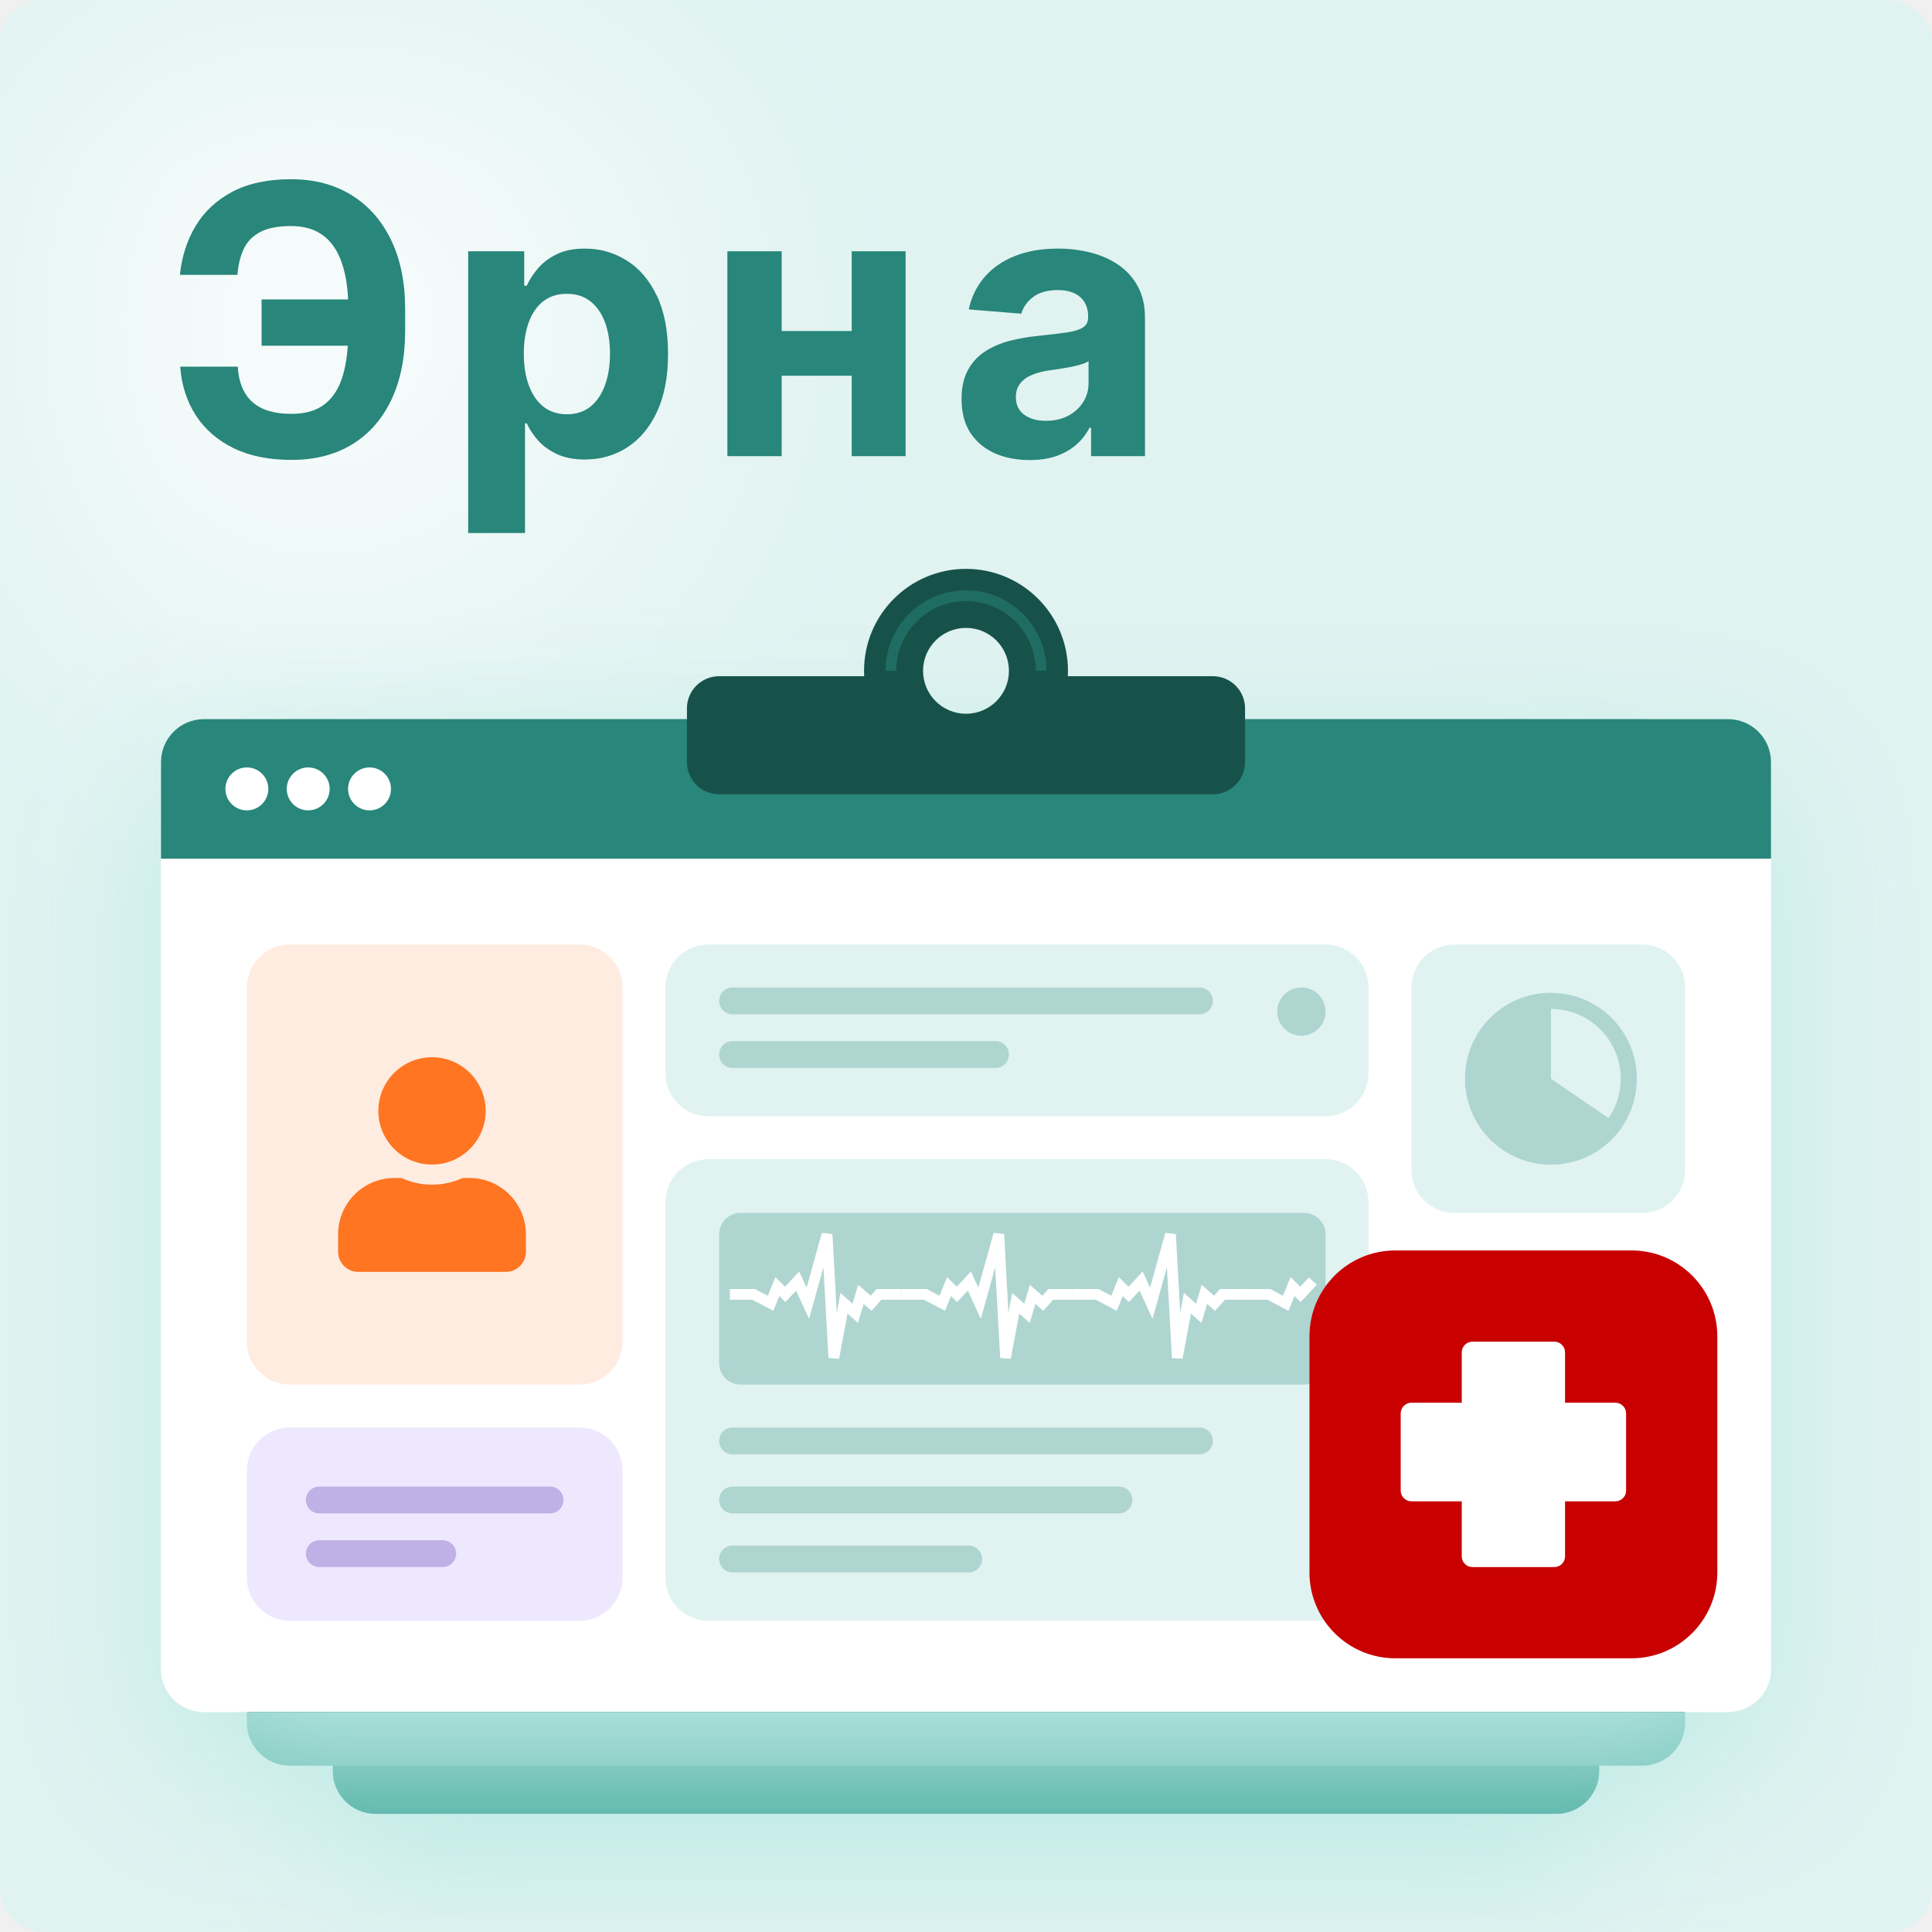
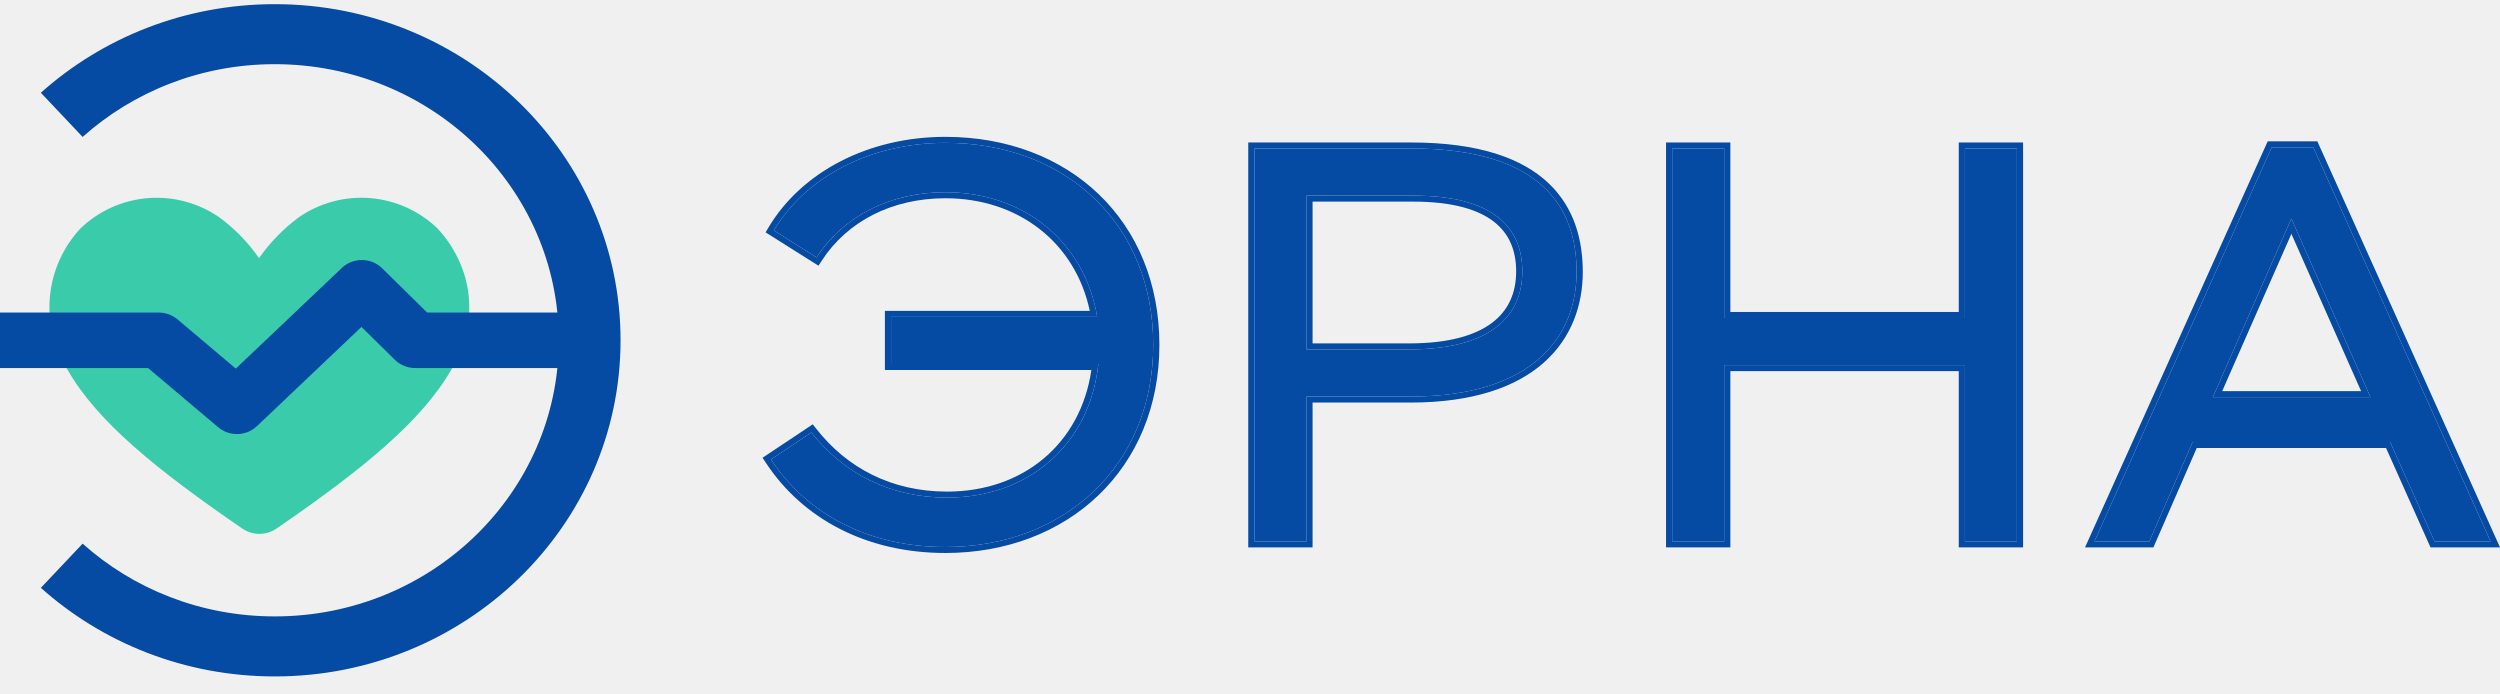
- <svg xmlns="http://www.w3.org/2000/svg" width="360" height="360" viewBox="0 0 360 360" fill="none">
-   <g clip-path="url(#clip0_4155_4168)">
-     <rect width="360" height="360" rx="8" fill="#E0F3F1" />
-     <g filter="url(#filter0_f_4155_4168)">
-       <circle cx="60" cy="60" r="60" fill="white" fill-opacity="0.8" />
-     </g>
-     <g filter="url(#filter1_d_4155_4168)">
-       <rect x="62" y="143" width="236" height="195" rx="8" fill="#42A89B" />
-     </g>
-     <rect x="46" y="134" width="268" height="195" rx="8" fill="#62B9AE" />
-     <g filter="url(#filter2_d_4155_4168)">
-       <rect x="30" y="134" width="300" height="185" rx="8" fill="white" />
-     </g>
-     <path d="M30 142C30 137.582 33.582 134 38 134H322C326.418 134 330 137.582 330 142V160H30V142Z" fill="#28867A" />
-     <circle cx="46" cy="147" r="4" fill="white" />
-     <circle cx="57.428" cy="147" r="4" fill="white" />
-     <circle cx="68.857" cy="147" r="4" fill="white" />
-     <path fill-rule="evenodd" clip-rule="evenodd" d="M199 125C199 125.335 198.991 125.669 198.974 126H226C229.314 126 232 128.686 232 132V142C232 145.314 229.314 148 226 148H134C130.686 148 128 145.314 128 142V132C128 128.686 130.686 126 134 126H161.026C161.009 125.669 161 125.335 161 125C161 114.507 169.507 106 180 106C190.493 106 199 114.507 199 125ZM180 133C184.418 133 188 129.418 188 125C188 120.582 184.418 117 180 117C175.582 117 172 120.582 172 125C172 129.418 175.582 133 180 133Z" fill="#17524A" />
-     <path d="M194 125C194 117.268 187.732 111 180 111C172.268 111 166 117.268 166 125" stroke="#28867A" stroke-opacity="0.5" stroke-width="2" />
-     <rect x="46" y="176" width="70" height="82" rx="8" fill="#FFECE0" />
-     <rect x="263" y="176" width="51" height="50" rx="8" fill="#E0F3F1" />
-     <rect x="124" y="176" width="131" height="32" rx="8" fill="#E0F3F1" />
-     <rect x="124" y="216" width="131" height="86" rx="8" fill="#E0F3F1" />
-     <rect x="46" y="266" width="70" height="36" rx="8" fill="#EEE8FF" />
-     <rect x="57" y="277" width="48" height="5" rx="2.5" fill="#BFB1E5" />
-     <rect x="134" y="184" width="92" height="5" rx="2.5" fill="#AFD5D1" />
-     <rect x="134" y="266" width="92" height="5" rx="2.5" fill="#AFD5D1" />
-     <rect x="57" y="287" width="28" height="5" rx="2.5" fill="#BFB1E5" />
-     <rect x="134" y="194" width="54" height="5" rx="2.5" fill="#AFD5D1" />
-     <rect x="134" y="277" width="77" height="5" rx="2.5" fill="#AFD5D1" />
-     <rect x="134" y="288" width="49" height="5" rx="2.5" fill="#AFD5D1" />
-     <rect x="135.5" y="227.5" width="110" height="29" rx="2.5" fill="#AFD5D1" stroke="#AFD5D1" stroke-width="3" />
-     <path d="M136 241.189H140.421L143.579 242.847L144.842 239.739L146.316 241.189L148.632 238.703L150.526 242.847L154.105 230L155.368 253L157.263 242.847L159.368 244.712L160.421 241.189L162.316 242.847L163.789 241.189H168" stroke="white" stroke-width="2" />
-     <path d="M168 241.189H172.421L175.579 242.847L176.842 239.739L178.316 241.189L180.632 238.703L182.526 242.847L186.105 230L187.368 253L189.263 242.847L191.368 244.712L192.421 241.189L194.316 242.847L195.789 241.189H200" stroke="white" stroke-width="2" />
-     <path d="M200 241.189H204.421L207.579 242.847L208.842 239.739L210.316 241.189L212.632 238.703L214.526 242.847L218.105 230L219.368 253L221.263 242.847L223.368 244.712L224.421 241.189L226.316 242.847L227.789 241.189H232" stroke="white" stroke-width="2" />
-     <path d="M232 241.19H236.421L239.579 242.847L240.842 239.739L242.316 241.19L244.632 238.703" stroke="white" stroke-width="2" />
-     <path d="M80.5 217C86.023 217 90.5 212.523 90.5 207C90.5 201.477 86.023 197 80.5 197C74.977 197 70.5 201.477 70.5 207C70.5 212.523 74.977 217 80.5 217ZM87.5 219.5H86.195C84.461 220.297 82.531 220.75 80.5 220.75C78.469 220.75 76.547 220.297 74.805 219.5H73.5C67.703 219.5 63 224.203 63 230V233.25C63 235.32 64.68 237 66.75 237H94.25C96.32 237 98 235.32 98 233.25V230C98 224.203 93.297 219.5 87.5 219.5Z" fill="#FF7522" />
-     <circle cx="242.5" cy="188.5" r="4.5" fill="#AFD5D1" />
-     <mask id="path-31-inside-1_4155_4168" fill="white">
-       <path d="M289 185C286.244 185 283.534 185.712 281.134 187.067C278.733 188.422 276.724 190.375 275.3 192.735C273.876 195.095 273.086 197.783 273.007 200.538C272.927 203.293 273.561 206.023 274.846 208.461C276.131 210.899 278.025 212.964 280.343 214.456C282.661 215.947 285.325 216.814 288.077 216.973C290.829 217.132 293.575 216.578 296.049 215.363C298.524 214.149 300.642 212.316 302.2 210.042L289 201L289 185Z" />
-     </mask>
-     <path d="M289 185C286.244 185 283.534 185.712 281.134 187.067C278.733 188.422 276.724 190.375 275.3 192.735C273.876 195.095 273.086 197.783 273.007 200.538C272.927 203.293 273.561 206.023 274.846 208.461C276.131 210.899 278.025 212.964 280.343 214.456C282.661 215.947 285.325 216.814 288.077 216.973C290.829 217.132 293.575 216.578 296.049 215.363C298.524 214.149 300.642 212.316 302.2 210.042L289 201L289 185Z" fill="#AFD5D1" stroke="#AFD5D1" stroke-width="6" mask="url(#path-31-inside-1_4155_4168)" />
-     <circle cx="289" cy="201" r="14.5" transform="rotate(-90 289 201)" stroke="#AFD5D1" stroke-width="3" />
-     <rect x="244" y="233" width="76" height="76" rx="16" fill="#C80000" />
-     <path fill-rule="evenodd" clip-rule="evenodd" d="M274.375 250C273.27 250 272.375 250.895 272.375 252V261.375H263C261.895 261.375 261 262.271 261 263.375V277.75C261 278.855 261.895 279.75 263 279.75H272.375V290C272.375 291.105 273.27 292 274.375 292H289.625C290.73 292 291.625 291.105 291.625 290V279.75H301C302.105 279.75 303 278.855 303 277.75V263.375C303 262.271 302.105 261.375 301 261.375H291.625V252C291.625 250.895 290.73 250 289.625 250H274.375Z" fill="white" />
-     <path d="M70.692 55.792V64.418H48.743V55.792H70.692ZM33.58 68.32H44.293C44.476 71.237 45.387 73.433 47.028 74.908C48.668 76.383 51.096 77.12 54.311 77.12C56.929 77.12 59.009 76.507 60.55 75.281C62.092 74.054 63.202 72.289 63.881 69.986C64.561 67.666 64.901 64.89 64.901 61.658V57.532C64.901 54.201 64.511 51.392 63.732 49.105C62.97 46.802 61.802 45.062 60.227 43.885C58.669 42.708 56.673 42.12 54.236 42.12C51.834 42.12 49.928 42.485 48.519 43.214C47.111 43.943 46.083 44.987 45.437 46.346C44.791 47.688 44.393 49.312 44.244 51.218H33.53C33.861 47.87 34.822 44.854 36.413 42.17C38.021 39.468 40.3 37.331 43.249 35.756C46.216 34.182 49.878 33.395 54.236 33.395C58.562 33.395 62.315 34.381 65.497 36.353C68.679 38.325 71.14 41.117 72.88 44.73C74.62 48.343 75.49 52.618 75.49 57.557V61.683C75.49 66.622 74.637 70.889 72.93 74.485C71.239 78.065 68.812 80.832 65.646 82.788C62.481 84.727 58.703 85.696 54.311 85.696C50.118 85.696 46.522 84.967 43.523 83.508C40.523 82.034 38.178 79.995 36.488 77.394C34.798 74.775 33.828 71.751 33.58 68.32ZM87.24 99.318V46.818H97.68V53.231H98.152C98.616 52.204 99.287 51.16 100.166 50.099C101.061 49.022 102.221 48.127 103.646 47.415C105.088 46.686 106.877 46.321 109.015 46.321C111.799 46.321 114.368 47.05 116.721 48.508C119.074 49.95 120.955 52.13 122.364 55.046C123.772 57.946 124.477 61.584 124.477 65.959C124.477 70.218 123.789 73.814 122.414 76.747C121.055 79.664 119.199 81.876 116.845 83.384C114.509 84.876 111.89 85.621 108.99 85.621C106.935 85.621 105.187 85.282 103.745 84.602C102.32 83.923 101.152 83.069 100.24 82.042C99.329 80.998 98.633 79.945 98.152 78.885H97.829V99.318H87.24ZM97.605 65.909C97.605 68.179 97.92 70.16 98.55 71.85C99.18 73.54 100.091 74.858 101.284 75.803C102.477 76.731 103.927 77.195 105.634 77.195C107.358 77.195 108.816 76.722 110.009 75.778C111.203 74.817 112.106 73.491 112.719 71.8C113.349 70.094 113.664 68.13 113.664 65.909C113.664 63.705 113.357 61.766 112.744 60.092C112.131 58.419 111.227 57.109 110.034 56.165C108.841 55.22 107.374 54.748 105.634 54.748C103.911 54.748 102.453 55.204 101.259 56.115C100.083 57.026 99.18 58.319 98.55 59.993C97.92 61.667 97.605 63.639 97.605 65.909ZM162.11 61.683V70.011H142.173V61.683H162.11ZM145.654 46.818V85H135.536V46.818H145.654ZM168.747 46.818V85H158.704V46.818H168.747ZM191.85 85.721C189.414 85.721 187.243 85.298 185.337 84.453C183.431 83.591 181.923 82.324 180.813 80.65C179.719 78.96 179.172 76.855 179.172 74.336C179.172 72.215 179.562 70.433 180.341 68.992C181.12 67.55 182.18 66.39 183.523 65.511C184.865 64.633 186.39 63.97 188.096 63.523C189.82 63.075 191.626 62.76 193.515 62.578C195.736 62.346 197.526 62.131 198.885 61.932C200.244 61.716 201.23 61.401 201.843 60.987C202.456 60.573 202.763 59.96 202.763 59.148V58.999C202.763 57.424 202.265 56.206 201.271 55.344C200.293 54.483 198.901 54.052 197.095 54.052C195.189 54.052 193.673 54.474 192.546 55.32C191.419 56.148 190.673 57.192 190.309 58.452L180.515 57.656C181.012 55.336 181.99 53.331 183.448 51.641C184.906 49.934 186.787 48.624 189.091 47.713C191.411 46.785 194.095 46.321 197.145 46.321C199.266 46.321 201.296 46.57 203.235 47.067C205.19 47.564 206.922 48.334 208.43 49.379C209.955 50.423 211.156 51.765 212.035 53.406C212.913 55.03 213.352 56.977 213.352 59.247V85H203.309V79.705H203.011C202.398 80.898 201.578 81.951 200.55 82.862C199.523 83.757 198.288 84.461 196.846 84.975C195.405 85.472 193.739 85.721 191.85 85.721ZM194.883 78.413C196.44 78.413 197.816 78.106 199.009 77.493C200.202 76.863 201.139 76.018 201.818 74.957C202.497 73.897 202.837 72.695 202.837 71.353V67.301C202.506 67.517 202.05 67.715 201.47 67.898C200.907 68.063 200.269 68.221 199.556 68.37C198.843 68.503 198.131 68.627 197.418 68.743C196.706 68.842 196.059 68.933 195.479 69.016C194.236 69.199 193.151 69.489 192.223 69.886C191.295 70.284 190.574 70.823 190.06 71.502C189.546 72.165 189.29 72.994 189.29 73.988C189.29 75.43 189.812 76.532 190.856 77.294C191.916 78.04 193.259 78.413 194.883 78.413Z" fill="#28867A" />
-   </g>
-   <defs>
-     <filter id="filter0_f_4155_4168" x="-64" y="-64" width="248" height="248" filterUnits="userSpaceOnUse" color-interpolation-filters="sRGB">
-       <feFlood flood-opacity="0" result="BackgroundImageFix" />
-       <feBlend mode="normal" in="SourceGraphic" in2="BackgroundImageFix" result="shape" />
-       <feGaussianBlur stdDeviation="32" result="effect1_foregroundBlur_4155_4168" />
-     </filter>
-     <filter id="filter1_d_4155_4168" x="32" y="123" width="296" height="255" filterUnits="userSpaceOnUse" color-interpolation-filters="sRGB">
-       <feFlood flood-opacity="0" result="BackgroundImageFix" />
-       <feColorMatrix in="SourceAlpha" type="matrix" values="0 0 0 0 0 0 0 0 0 0 0 0 0 0 0 0 0 0 127 0" result="hardAlpha" />
-       <feOffset dy="10" />
-       <feGaussianBlur stdDeviation="15" />
-       <feComposite in2="hardAlpha" operator="out" />
-       <feColorMatrix type="matrix" values="0 0 0 0 0.751 0 0 0 0 0.92 0 0 0 0 0.902 0 0 0 1 0" />
-       <feBlend mode="normal" in2="BackgroundImageFix" result="effect1_dropShadow_4155_4168" />
-       <feBlend mode="normal" in="SourceGraphic" in2="effect1_dropShadow_4155_4168" result="shape" />
-     </filter>
-     <filter id="filter2_d_4155_4168" x="0" y="114" width="360" height="245" filterUnits="userSpaceOnUse" color-interpolation-filters="sRGB">
-       <feFlood flood-opacity="0" result="BackgroundImageFix" />
-       <feColorMatrix in="SourceAlpha" type="matrix" values="0 0 0 0 0 0 0 0 0 0 0 0 0 0 0 0 0 0 127 0" result="hardAlpha" />
-       <feOffset dy="10" />
-       <feGaussianBlur stdDeviation="15" />
-       <feComposite in2="hardAlpha" operator="out" />
-       <feColorMatrix type="matrix" values="0 0 0 0 0.751 0 0 0 0 0.92 0 0 0 0 0.902 0 0 0 1 0" />
-       <feBlend mode="normal" in2="BackgroundImageFix" result="effect1_dropShadow_4155_4168" />
-       <feBlend mode="normal" in="SourceGraphic" in2="effect1_dropShadow_4155_4168" result="shape" />
-     </filter>
-     <clipPath id="clip0_4155_4168">
-       <rect width="360" height="360" rx="8" fill="white" />
-     </clipPath>
-   </defs>
+ <svg xmlns="http://www.w3.org/2000/svg" width="119" height="33" viewBox="0 0 119 33" fill="none">
+   <path d="M115.885 25.769L113.769 21.04H104.369L102.308 25.769H99.697L108.135 7.014H110.113L118.551 25.769H115.885ZM109.069 10.407L105.331 18.903H112.834L109.069 10.407Z" fill="#054AA3" />
+   <path d="M79.597 25.769V7.067H82.071V15.136H93.531V7.067H96.005V25.769H93.531V17.38H82.071V25.769H79.597Z" fill="#054AA3" />
+   <path d="M59.711 25.769V7.067H67.159C73.59 7.067 75.046 10.086 75.046 12.945C75.046 15.964 73.013 18.876 67.131 18.876H62.184V25.769H59.711ZM62.184 16.632H67.076C70.841 16.632 72.463 15.136 72.463 12.918C72.463 10.835 71.089 9.312 67.269 9.312H62.184V16.632Z" fill="#054AA3" />
+   <path d="M36.699 21.869L38.623 20.586C40.134 22.51 42.333 23.685 45.081 23.685C48.956 23.685 51.87 21.174 52.282 17.327H42.415V15.082H52.227C51.622 11.476 48.709 9.151 44.999 9.151C42.36 9.151 40.134 10.3 38.87 12.251L36.836 10.968C38.348 8.43 41.426 6.8 44.999 6.8C50.743 6.8 54.893 10.674 54.893 16.418C54.893 22.163 50.66 26.037 44.999 26.037C41.343 26.037 38.403 24.46 36.699 21.869Z" fill="#054AA3" />
+   <path fill-rule="evenodd" clip-rule="evenodd" d="M115.692 26.055L113.576 21.326H104.564L102.503 26.055H99.248L107.942 6.728H110.306L119 26.055H115.692ZM104.369 21.04H113.769L115.885 25.769H118.551L110.113 7.014H108.135L99.697 25.769H102.308L104.369 21.04ZM105.331 18.903H112.834L109.069 10.407L105.331 18.903ZM109.07 11.131L105.777 18.617H112.388L109.07 11.131Z" fill="#054AA3" />
+   <path fill-rule="evenodd" clip-rule="evenodd" d="M79.303 26.055V6.782H82.365V14.85H93.237V6.782H96.299V26.055H93.237V17.666H82.365V26.055H79.303ZM82.071 17.38H93.531V25.769H96.005V7.067H93.531V15.136H82.071V7.067H79.597V25.769H82.071V17.38Z" fill="#054AA3" />
+   <path fill-rule="evenodd" clip-rule="evenodd" d="M59.417 26.055V6.782H67.159C70.417 6.782 72.476 7.546 73.72 8.73C74.965 9.915 75.34 11.472 75.34 12.945C75.34 14.518 74.809 16.083 73.493 17.254C72.178 18.422 70.119 19.162 67.131 19.162H62.478V26.055H59.417ZM62.184 18.876H67.131C73.013 18.876 75.046 15.964 75.046 12.945C75.046 10.086 73.59 7.067 67.159 7.067H59.711V25.769H62.184V18.876ZM62.478 16.346H67.076C68.925 16.346 70.198 15.978 71.003 15.38C71.795 14.791 72.169 13.953 72.169 12.918C72.169 11.941 71.85 11.131 71.114 10.556C70.367 9.973 69.145 9.597 67.269 9.597H62.478V16.346ZM67.076 16.632C70.841 16.632 72.463 15.136 72.463 12.918C72.463 10.835 71.089 9.312 67.269 9.312H62.184V16.632H67.076Z" fill="#054AA3" />
+   <path fill-rule="evenodd" clip-rule="evenodd" d="M36.298 21.789L38.687 20.197L38.856 20.413C40.315 22.269 42.429 23.4 45.081 23.4C48.699 23.4 51.432 21.135 51.95 17.612H42.121V14.797H51.874C51.175 11.522 48.453 9.437 44.999 9.437C42.451 9.437 40.324 10.543 39.119 12.403L38.96 12.648L36.442 11.06L36.582 10.825C38.154 8.186 41.337 6.514 44.999 6.514C47.94 6.514 50.49 7.507 52.306 9.252C54.123 10.997 55.187 13.477 55.187 16.418C55.187 19.361 54.101 21.841 52.275 23.585C50.449 25.329 47.9 26.322 44.999 26.322C41.251 26.322 38.213 24.702 36.451 22.023L36.298 21.789ZM52.174 14.797C52.193 14.891 52.211 14.986 52.227 15.082H42.415V17.327H52.282C52.271 17.423 52.26 17.518 52.246 17.612C51.723 21.298 48.859 23.685 45.081 23.685C42.333 23.685 40.134 22.51 38.623 20.586L36.699 21.869C38.403 24.46 41.343 26.037 44.999 26.037C50.66 26.037 54.893 22.163 54.893 16.418C54.893 10.674 50.743 6.8 44.999 6.8C41.426 6.8 38.348 8.43 36.836 10.968L38.87 12.251C38.901 12.202 38.933 12.154 38.966 12.107C40.245 10.244 42.426 9.151 44.999 9.151C48.61 9.151 51.466 11.353 52.174 14.797Z" fill="#054AA3" />
+   <path d="M20.817 10.866C19.944 10.029 18.808 9.521 17.602 9.428C16.396 9.335 15.196 9.663 14.205 10.356C13.479 10.894 12.846 11.546 12.33 12.288C11.815 11.546 11.181 10.894 10.456 10.356C9.463 9.664 8.261 9.336 7.054 9.429C5.848 9.522 4.71 10.03 3.836 10.866C3.006 11.755 2.493 12.893 2.377 14.102C2.26 15.312 2.546 16.527 3.191 17.558C4.606 20.067 7.468 22.367 11.51 25.144C11.754 25.318 12.047 25.412 12.347 25.412C12.647 25.412 12.94 25.318 13.184 25.144C17.226 22.367 20.088 20.05 21.503 17.558C22.145 16.526 22.429 15.311 22.311 14.101C22.193 12.892 21.646 11.755 20.817 10.866Z" fill="#3ACCAA" />
+   <path fill-rule="evenodd" clip-rule="evenodd" d="M16.274 12.752C16.809 12.245 17.666 12.252 18.191 12.77L20.331 14.877H27.187V17.52H19.763C19.4 17.52 19.052 17.378 18.796 17.127L17.206 15.561L12.228 20.286C11.721 20.767 10.921 20.789 10.387 20.338L7.049 17.52H0V14.877H7.557C7.885 14.877 8.201 14.992 8.448 15.201L11.224 17.545L16.274 12.752Z" fill="#054AA3" />
+   <path fill-rule="evenodd" clip-rule="evenodd" d="M13.079 3.055C9.551 3.055 6.342 4.367 3.933 6.518L1.945 4.415C4.874 1.797 8.786 0.198 13.079 0.198C22.169 0.198 29.538 7.361 29.538 16.198C29.538 25.034 22.169 32.198 13.079 32.198C8.786 32.198 4.874 30.598 1.945 27.981L3.933 25.878C6.342 28.029 9.551 29.341 13.079 29.341C20.546 29.341 26.599 23.456 26.599 16.198C26.599 8.939 20.546 3.055 13.079 3.055Z" fill="#054AA3" />
</svg>
